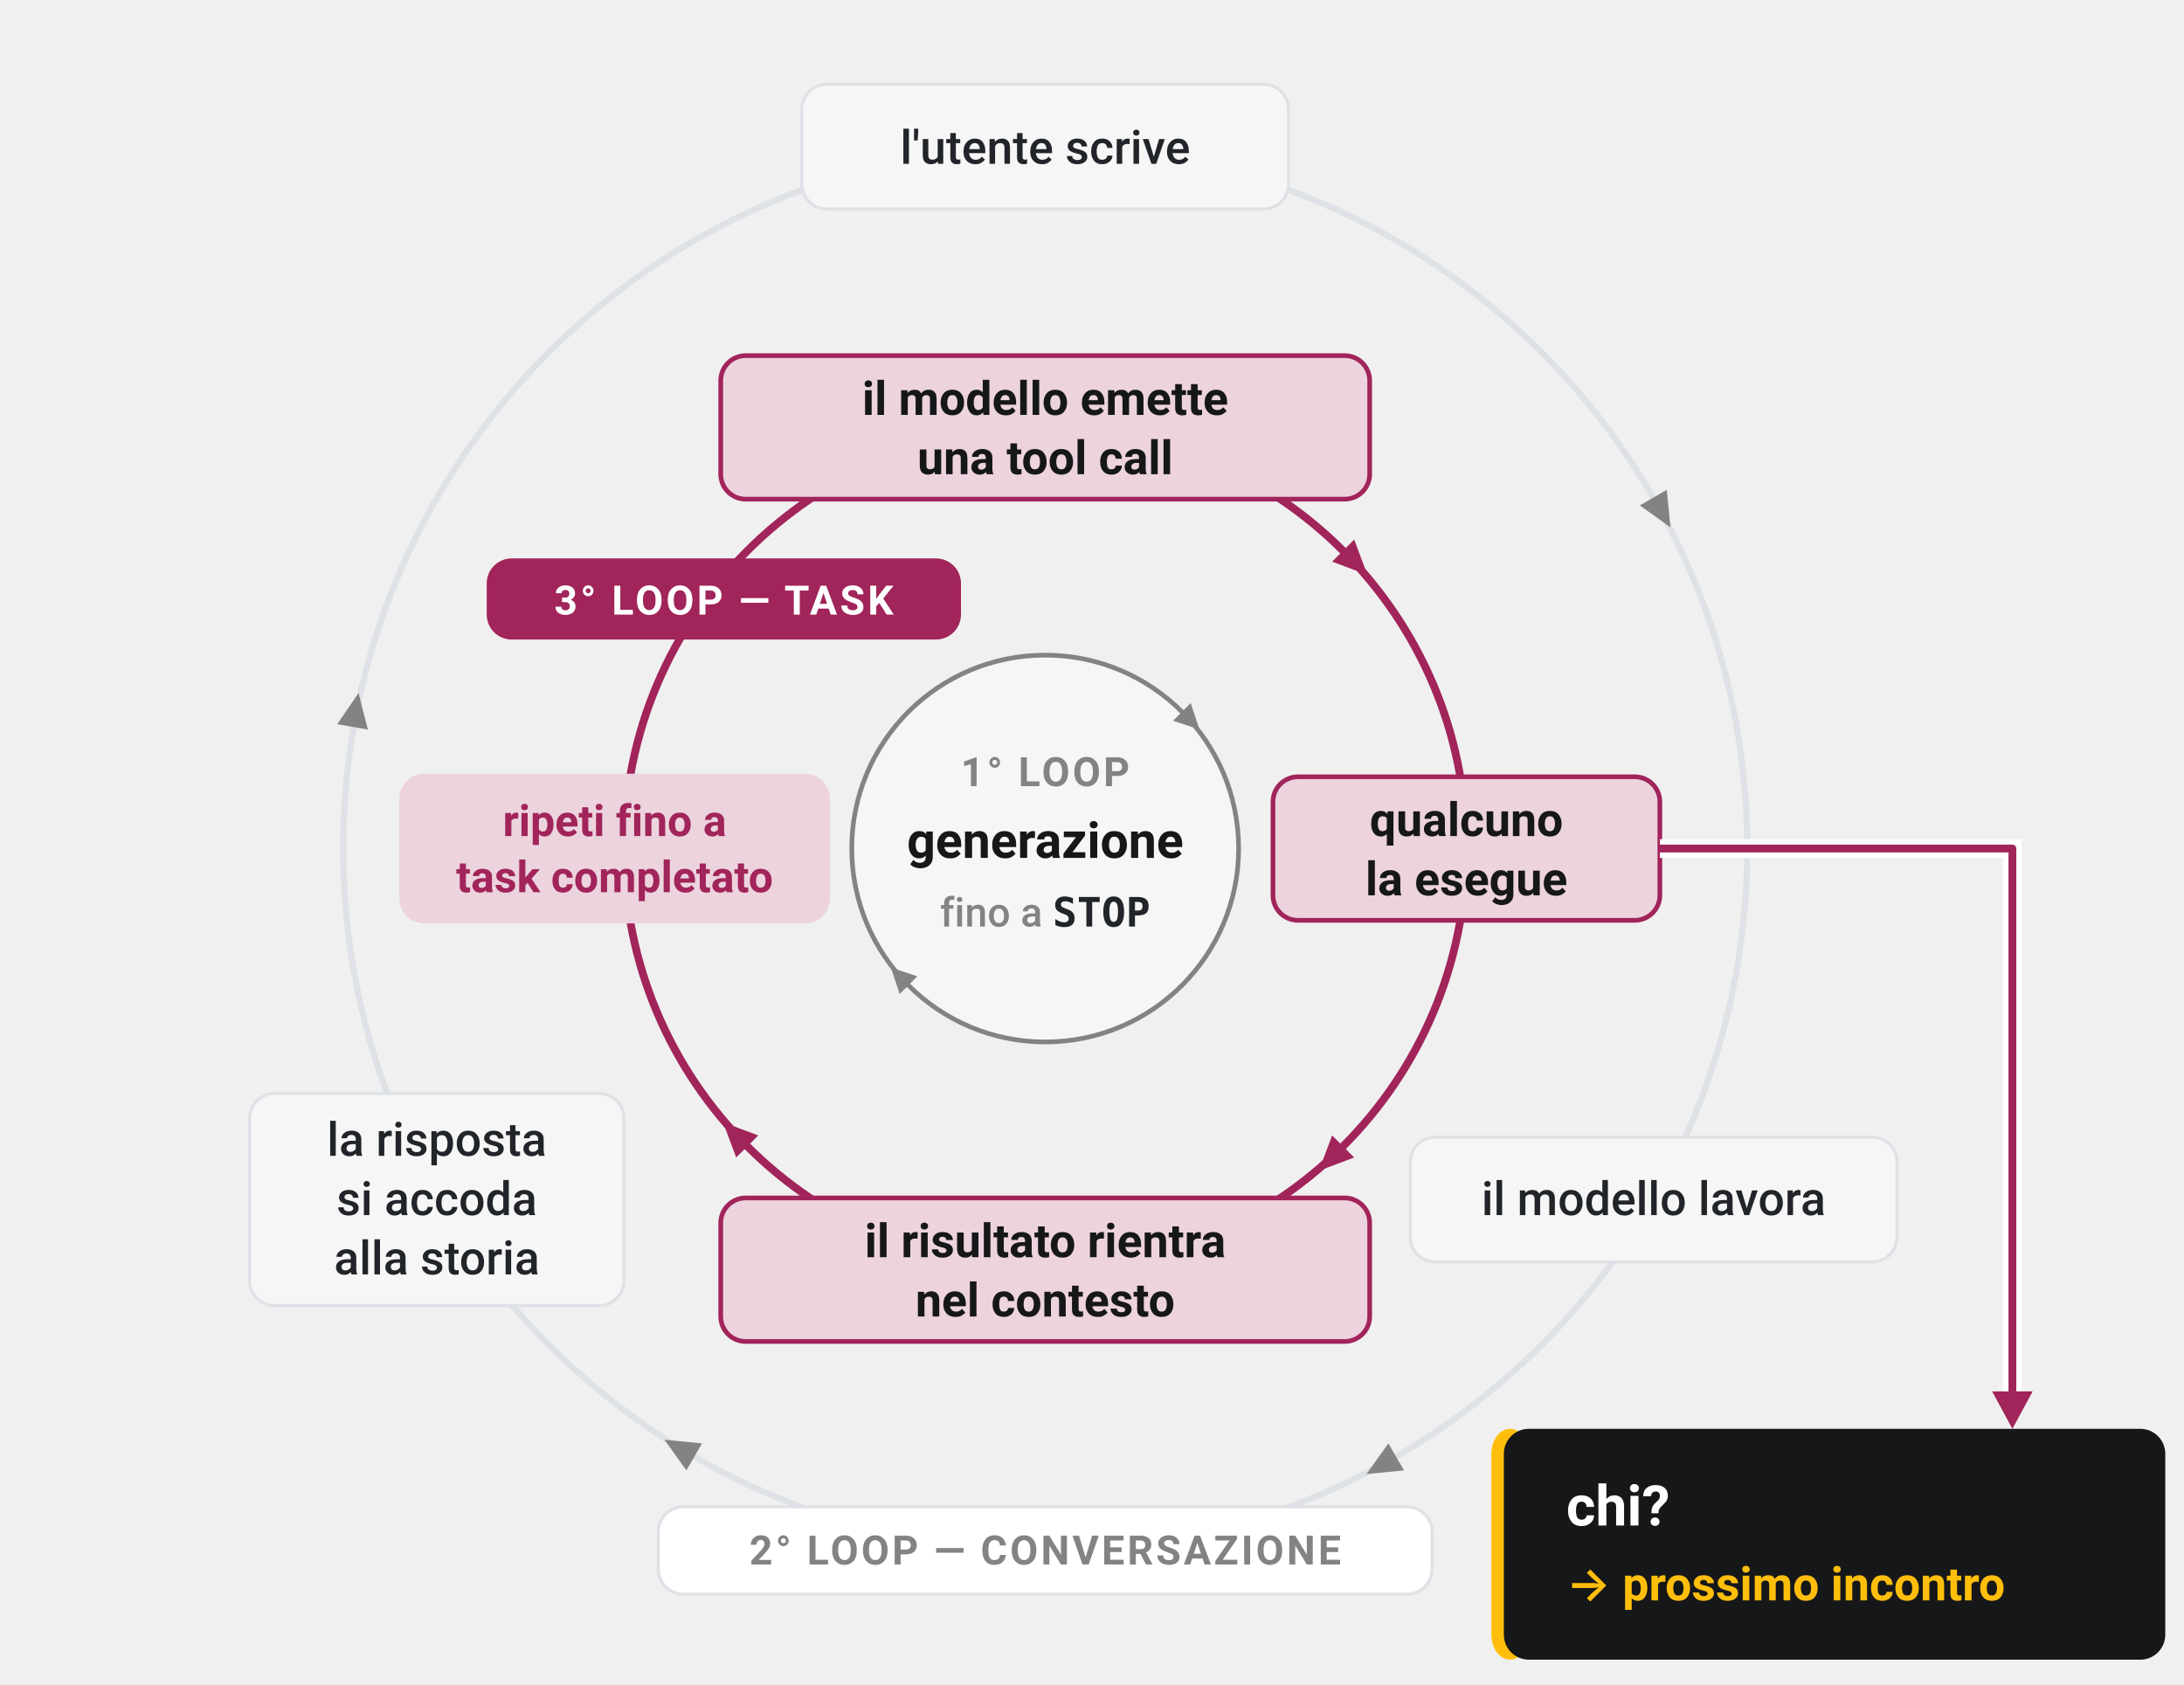
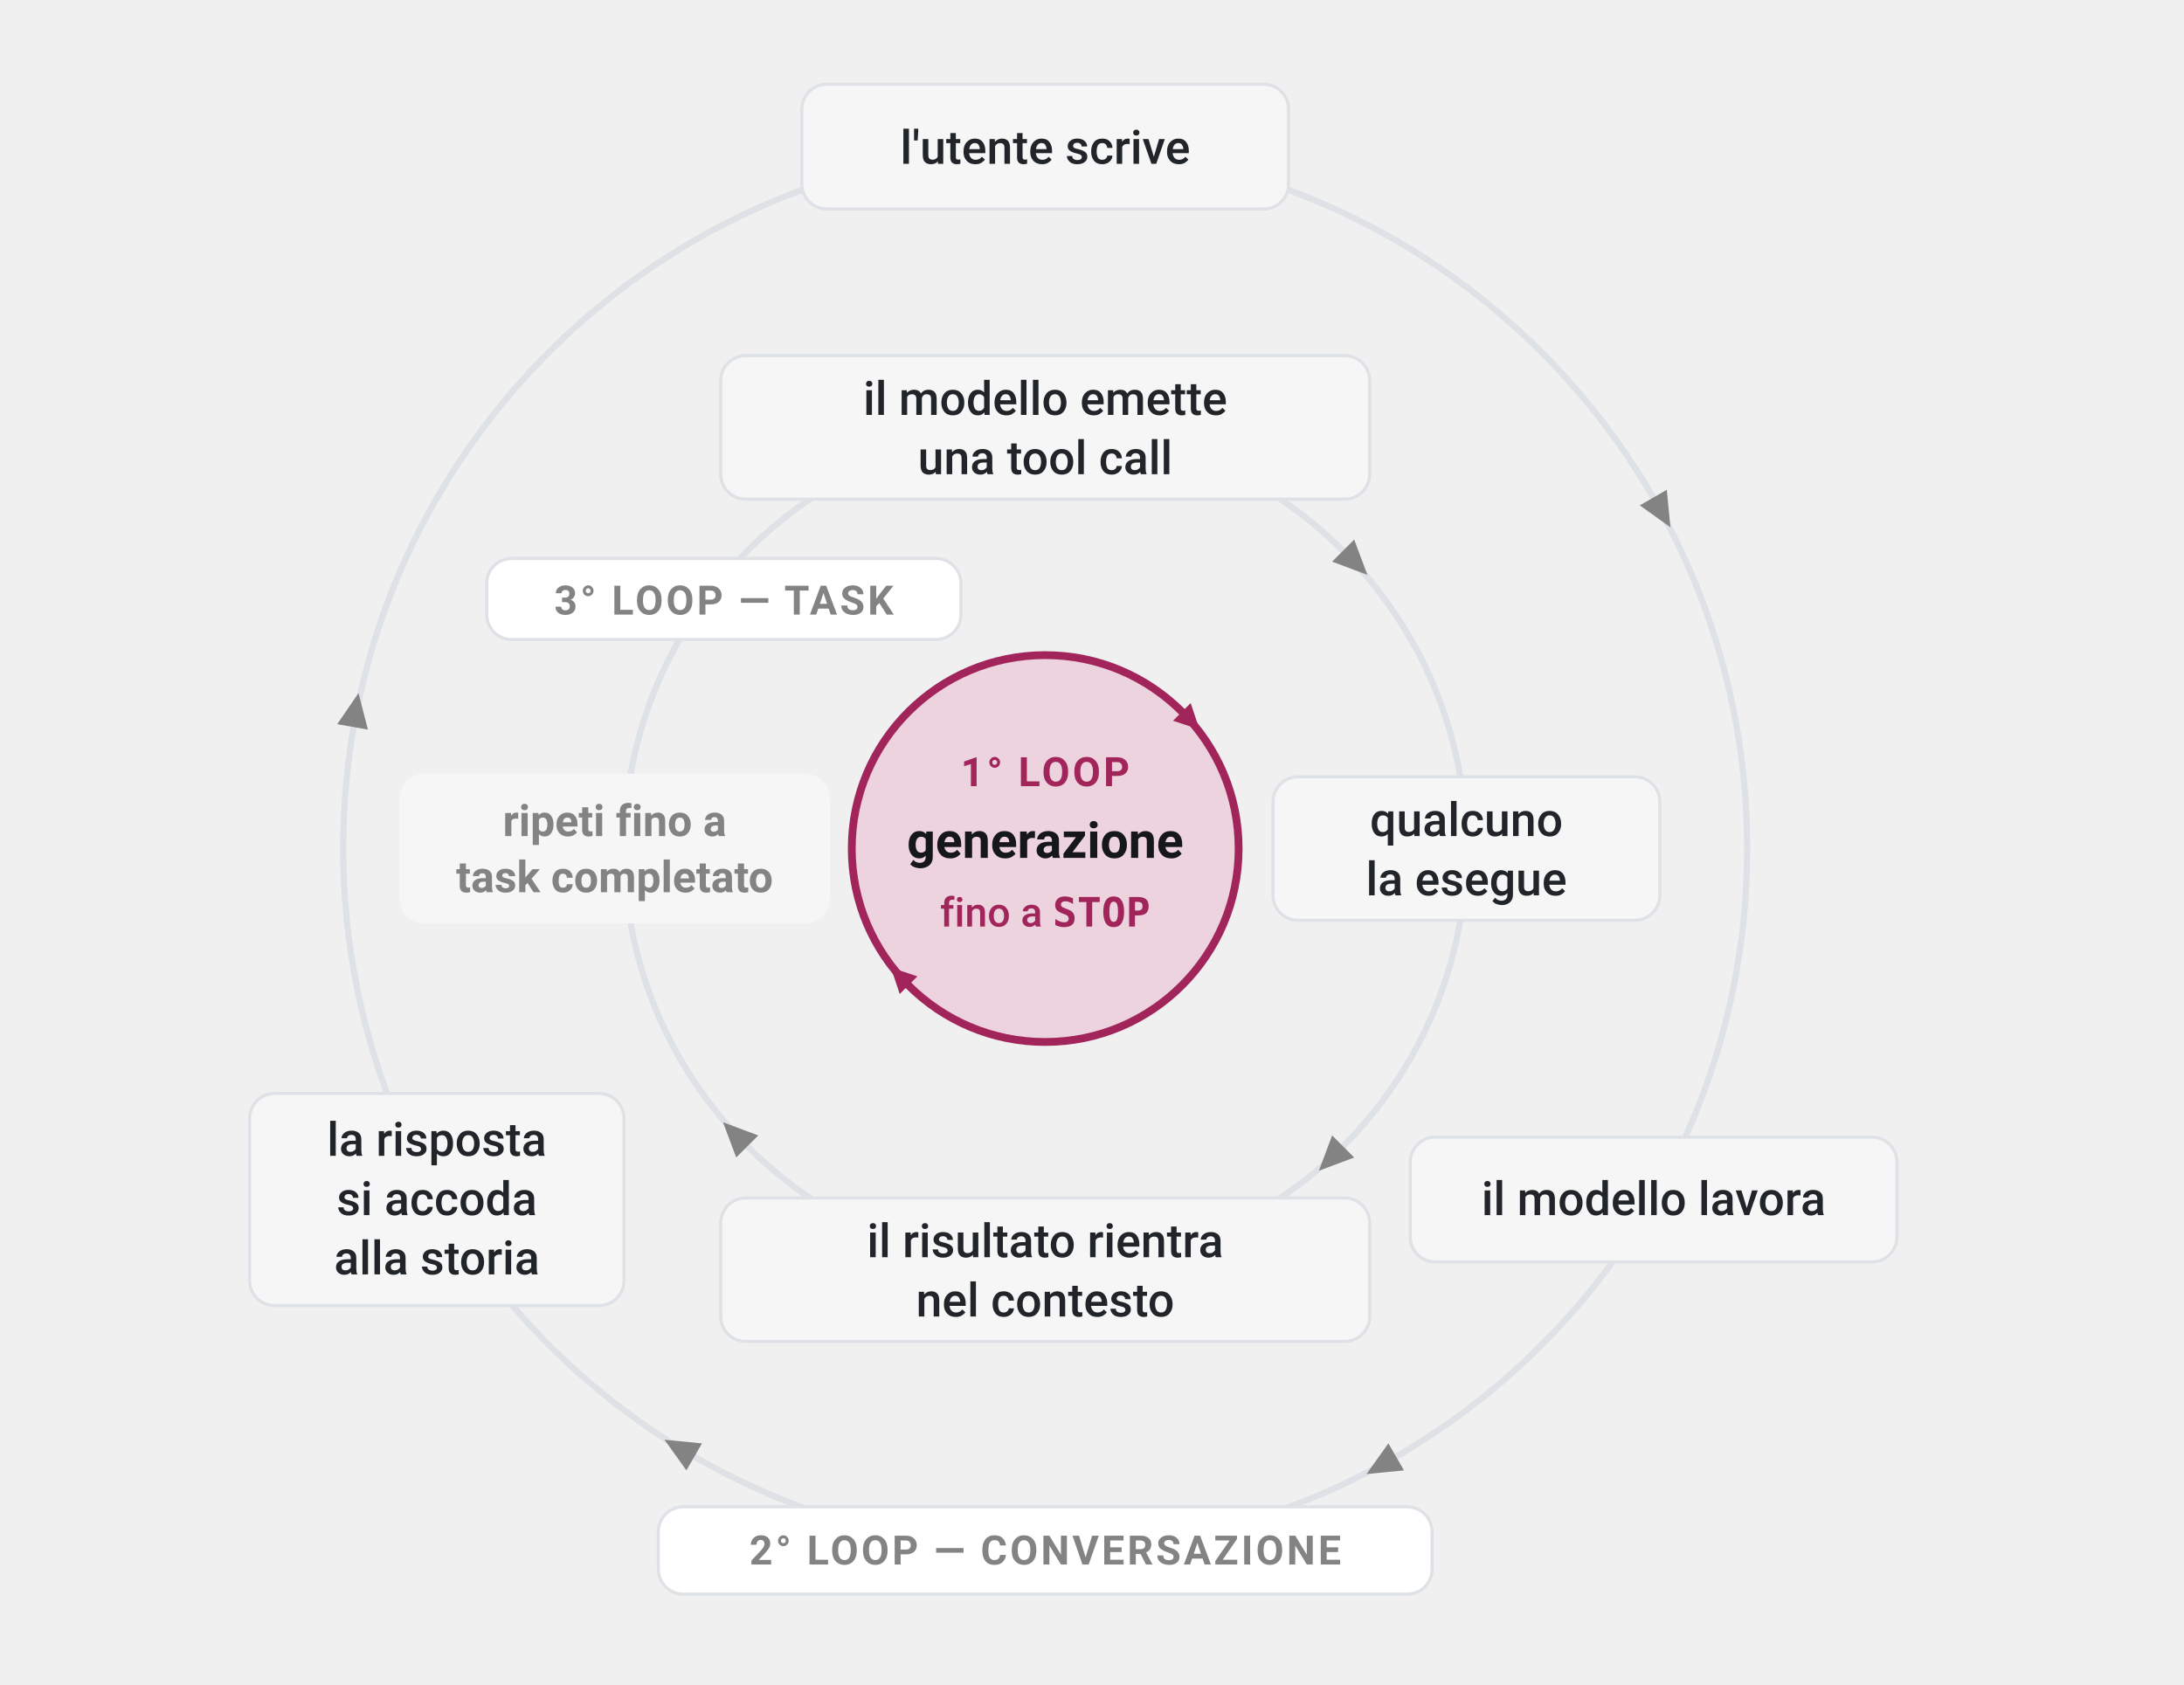
<svg xmlns="http://www.w3.org/2000/svg" viewBox="0 0 700 540" width="700" height="540" role="img">
  <g font-family="Poppins, system-ui, -apple-system, 'Segoe UI', Roboto, sans-serif">
    <g id="anelli" fill="none">
      <circle cx="335" cy="272" r="225" stroke="#dee2e6" stroke-width="2" />
-       <circle cx="335" cy="272" r="135" stroke="#a1245a" stroke-width="2.5" />
-       <circle cx="335" cy="272" r="62" fill="#f6f6f6" stroke="#838383" stroke-width="1.5" />
+       <circle cx="335" cy="272" r="135" stroke="#dee2e6" stroke-width="2" />
+       <circle cx="335" cy="272" r="62" fill="#ecd3de" stroke="#a1245a" stroke-width="2.5" />
    </g>
    <g id="frecce-esterne" fill="#838383">
      <polygon points="0,-5 11,0 0,5" transform="translate(529.9,159.5) rotate(60)" />
      <polygon points="0,-5 11,0 0,5" transform="translate(447.5,467) rotate(150)" />
      <polygon points="0,-5 11,0 0,5" transform="translate(222.5,467) rotate(-150)" />
      <polygon points="0,-5 11,0 0,5" transform="translate(113,233) rotate(-80)" />
    </g>
-     <g id="frecce-mezzo" fill="#a1245a">
+     <g id="frecce-mezzo" fill="#838383">
      <polygon points="0,-5 11,0 0,5" transform="translate(430.5,176.5) rotate(45)" />
      <polygon points="0,-5 11,0 0,5" transform="translate(239.5,367.5) rotate(-135)" />
      <polygon points="0,-5 11,0 0,5" transform="translate(430.5,367.5) rotate(135)" />
    </g>
-     <g id="frecce-interne" fill="#838383">
+     <g id="frecce-interne" fill="#a1245a">
      <polygon points="0,-4 8,0 0,4" transform="translate(378.8,228.2) rotate(45)" />
      <polygon points="0,-4 8,0 0,4" transform="translate(291.2,315.8) rotate(-135)" />
    </g>
    <g id="loop-esterno">
      <g fill="#f6f6f6" stroke="#dee2e6" stroke-width="1">
        <rect x="257" y="27" width="156" height="40" rx="8" />
        <rect x="452" y="364.5" width="156" height="40" rx="8" />
        <rect x="80" y="350.5" width="120" height="68" rx="8" />
      </g>
      <g text-anchor="middle" font-size="15" font-weight="500" fill="#212529">
        <text x="335" y="52.5">l'utente scrive</text>
        <text x="530" y="389.5">il modello lavora</text>
        <text x="140" y="370.5">la risposta</text>
        <text x="140" y="389.5">si accoda</text>
        <text x="140" y="408.5">alla storia</text>
      </g>
      <rect x="211" y="483" width="248" height="28" rx="8" fill="#ffffff" stroke="#dee2e6" stroke-width="1" />
      <text x="335" y="501.5" text-anchor="middle" font-size="13" font-weight="700" letter-spacing="0.9" fill="#838383">2° LOOP — CONVERSAZIONE</text>
    </g>
    <g id="loop-mezzo">
-       <g fill="#ecd3de" stroke="#a1245a" stroke-width="1.5">
+       <g fill="#f6f6f6" stroke="#dee2e6" stroke-width="1">
        <rect x="231" y="114" width="208" height="46" rx="8" />
        <rect x="408" y="249" width="124" height="46" rx="8" />
        <rect x="231" y="384" width="208" height="46" rx="8" />
      </g>
-       <g text-anchor="middle" font-size="15" font-weight="600" fill="#161719">
+       <g text-anchor="middle" font-size="15" font-weight="500" fill="#212529">
        <text x="335" y="133">il modello emette</text>
        <text x="335" y="152">una tool call</text>
        <text x="470" y="268">qualcuno</text>
        <text x="470" y="287">la esegue</text>
        <text x="335" y="403">il risultato rientra</text>
        <text x="335" y="422">nel contesto</text>
      </g>
-       <rect x="128" y="248" width="138" height="48" rx="8" fill="#ecd3de" />
-       <g text-anchor="middle" font-size="14" font-weight="600" fill="#a1245a">
+       <rect x="128" y="248" width="138" height="48" rx="8" fill="#f6f6f6" />
+       <g text-anchor="middle" font-size="14" font-weight="600" fill="#838383">
        <text x="197" y="268">ripeti fino a</text>
        <text x="197" y="286">task completato</text>
      </g>
-       <rect x="156" y="179" width="152" height="26" rx="8" fill="#a1245a" />
-       <text x="232" y="197" text-anchor="middle" font-size="13" font-weight="700" letter-spacing="0.9" fill="#ffffff">3° LOOP — TASK</text>
+       <rect x="156" y="179" width="152" height="26" rx="8" fill="#ffffff" stroke="#dee2e6" stroke-width="1" />
+       <text x="232" y="197" text-anchor="middle" font-size="13" font-weight="700" letter-spacing="0.9" fill="#838383">3° LOOP — TASK</text>
    </g>
    <g id="loop-interno" text-anchor="middle">
-       <text x="335" y="252" font-size="13" font-weight="700" letter-spacing="0.9" fill="#838383">1° LOOP</text>
+       <text x="335" y="252" font-size="13" font-weight="700" letter-spacing="0.9" fill="#a1245a">1° LOOP</text>
      <text x="335" y="275" font-size="16" font-weight="700" fill="#161719">generazione</text>
-       <text x="335" y="297" font-size="13" font-weight="500" fill="#838383">fino a <tspan font-family="'SFMono-Regular', Menlo, Monaco, Consolas, monospace" font-size="13" font-weight="600" fill="#212529">STOP</tspan>
+       <text x="335" y="297" font-size="13" font-weight="500" fill="#a1245a">fino a <tspan font-family="'SFMono-Regular', Menlo, Monaco, Consolas, monospace" font-size="13" font-weight="600" fill="#a1245a">STOP</tspan>
      </text>
-     </g>
-     <g id="callout">
-       <path d="M532 272 H645 V449" fill="none" stroke="#ffffff" stroke-width="6" />
-       <path d="M532 272 H645 V449" fill="none" stroke="#a1245a" stroke-width="2.5" stroke-linejoin="round" />
-       <polygon points="645,458 638.5,446 651.5,446" fill="#a1245a" />
-       <rect x="478" y="458" width="12" height="74" rx="8" fill="#ffbe0b" />
-       <rect x="482" y="458" width="212" height="74" rx="8" fill="#161719" />
-       <text x="502" y="489" font-size="18" font-weight="700" fill="#ffffff">chi?</text>
-       <text x="502" y="513" font-size="15" font-weight="600" fill="#ffbe0b">→ prossimo incontro</text>
    </g>
  </g>
</svg>
